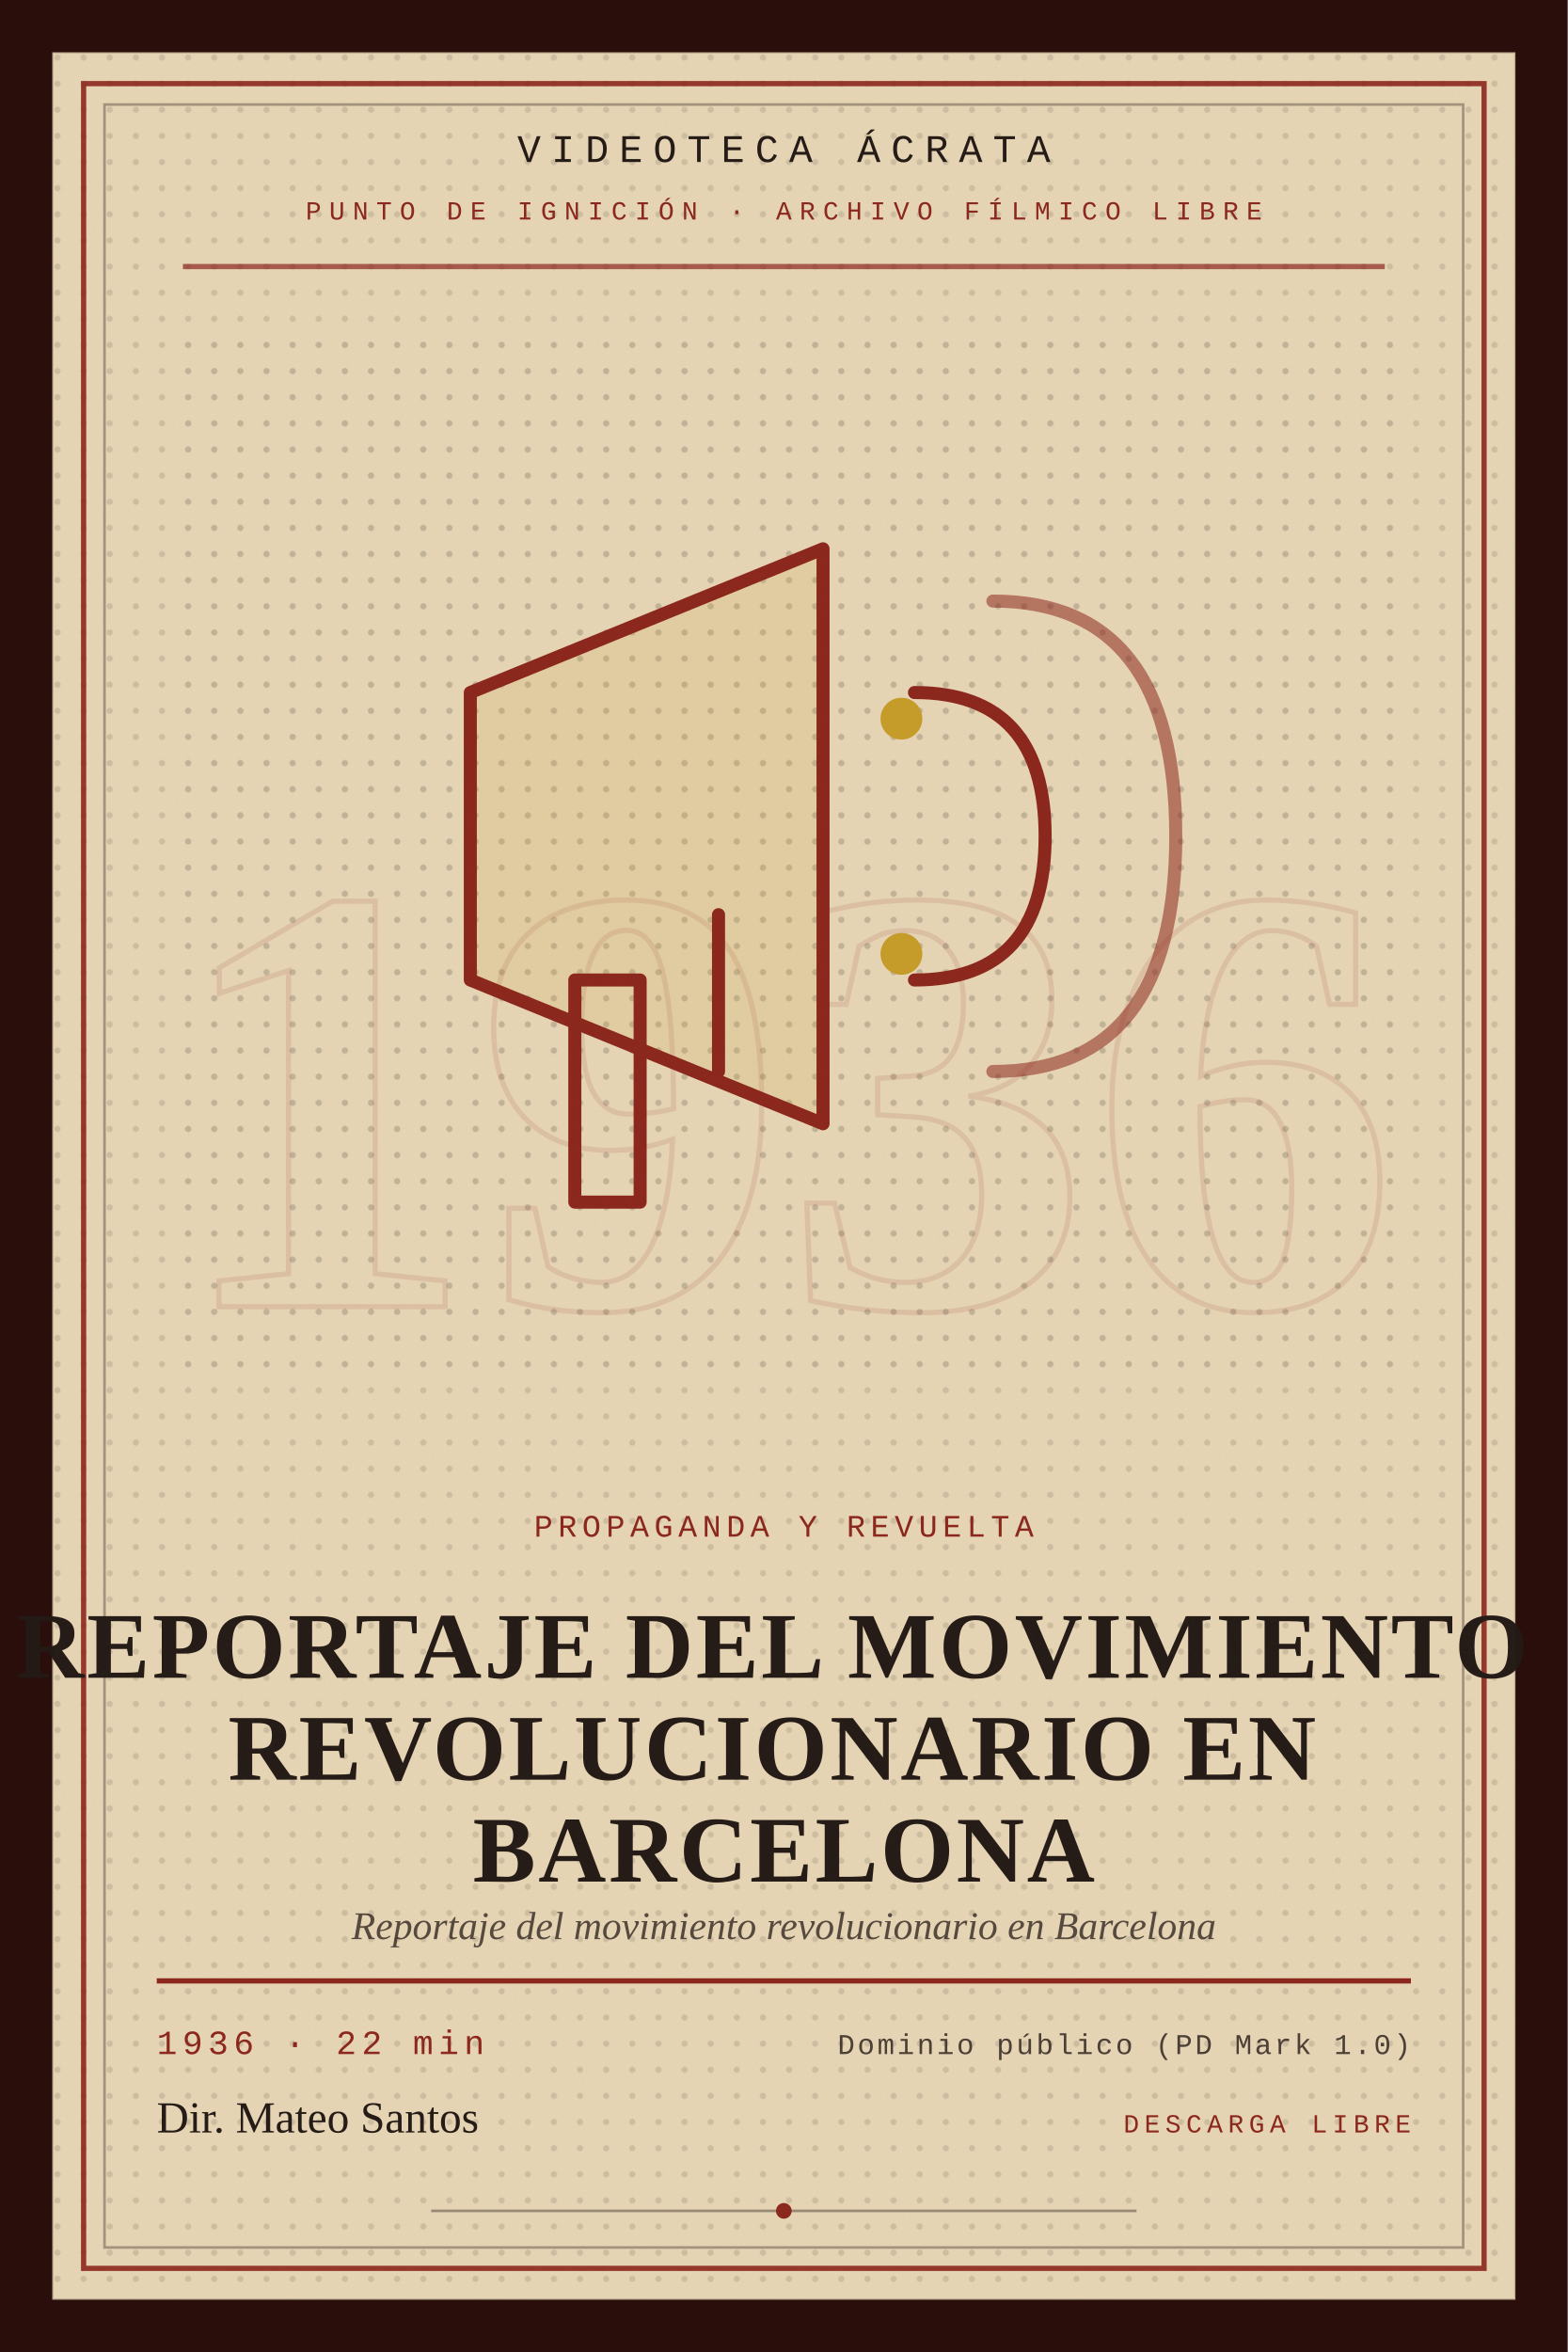
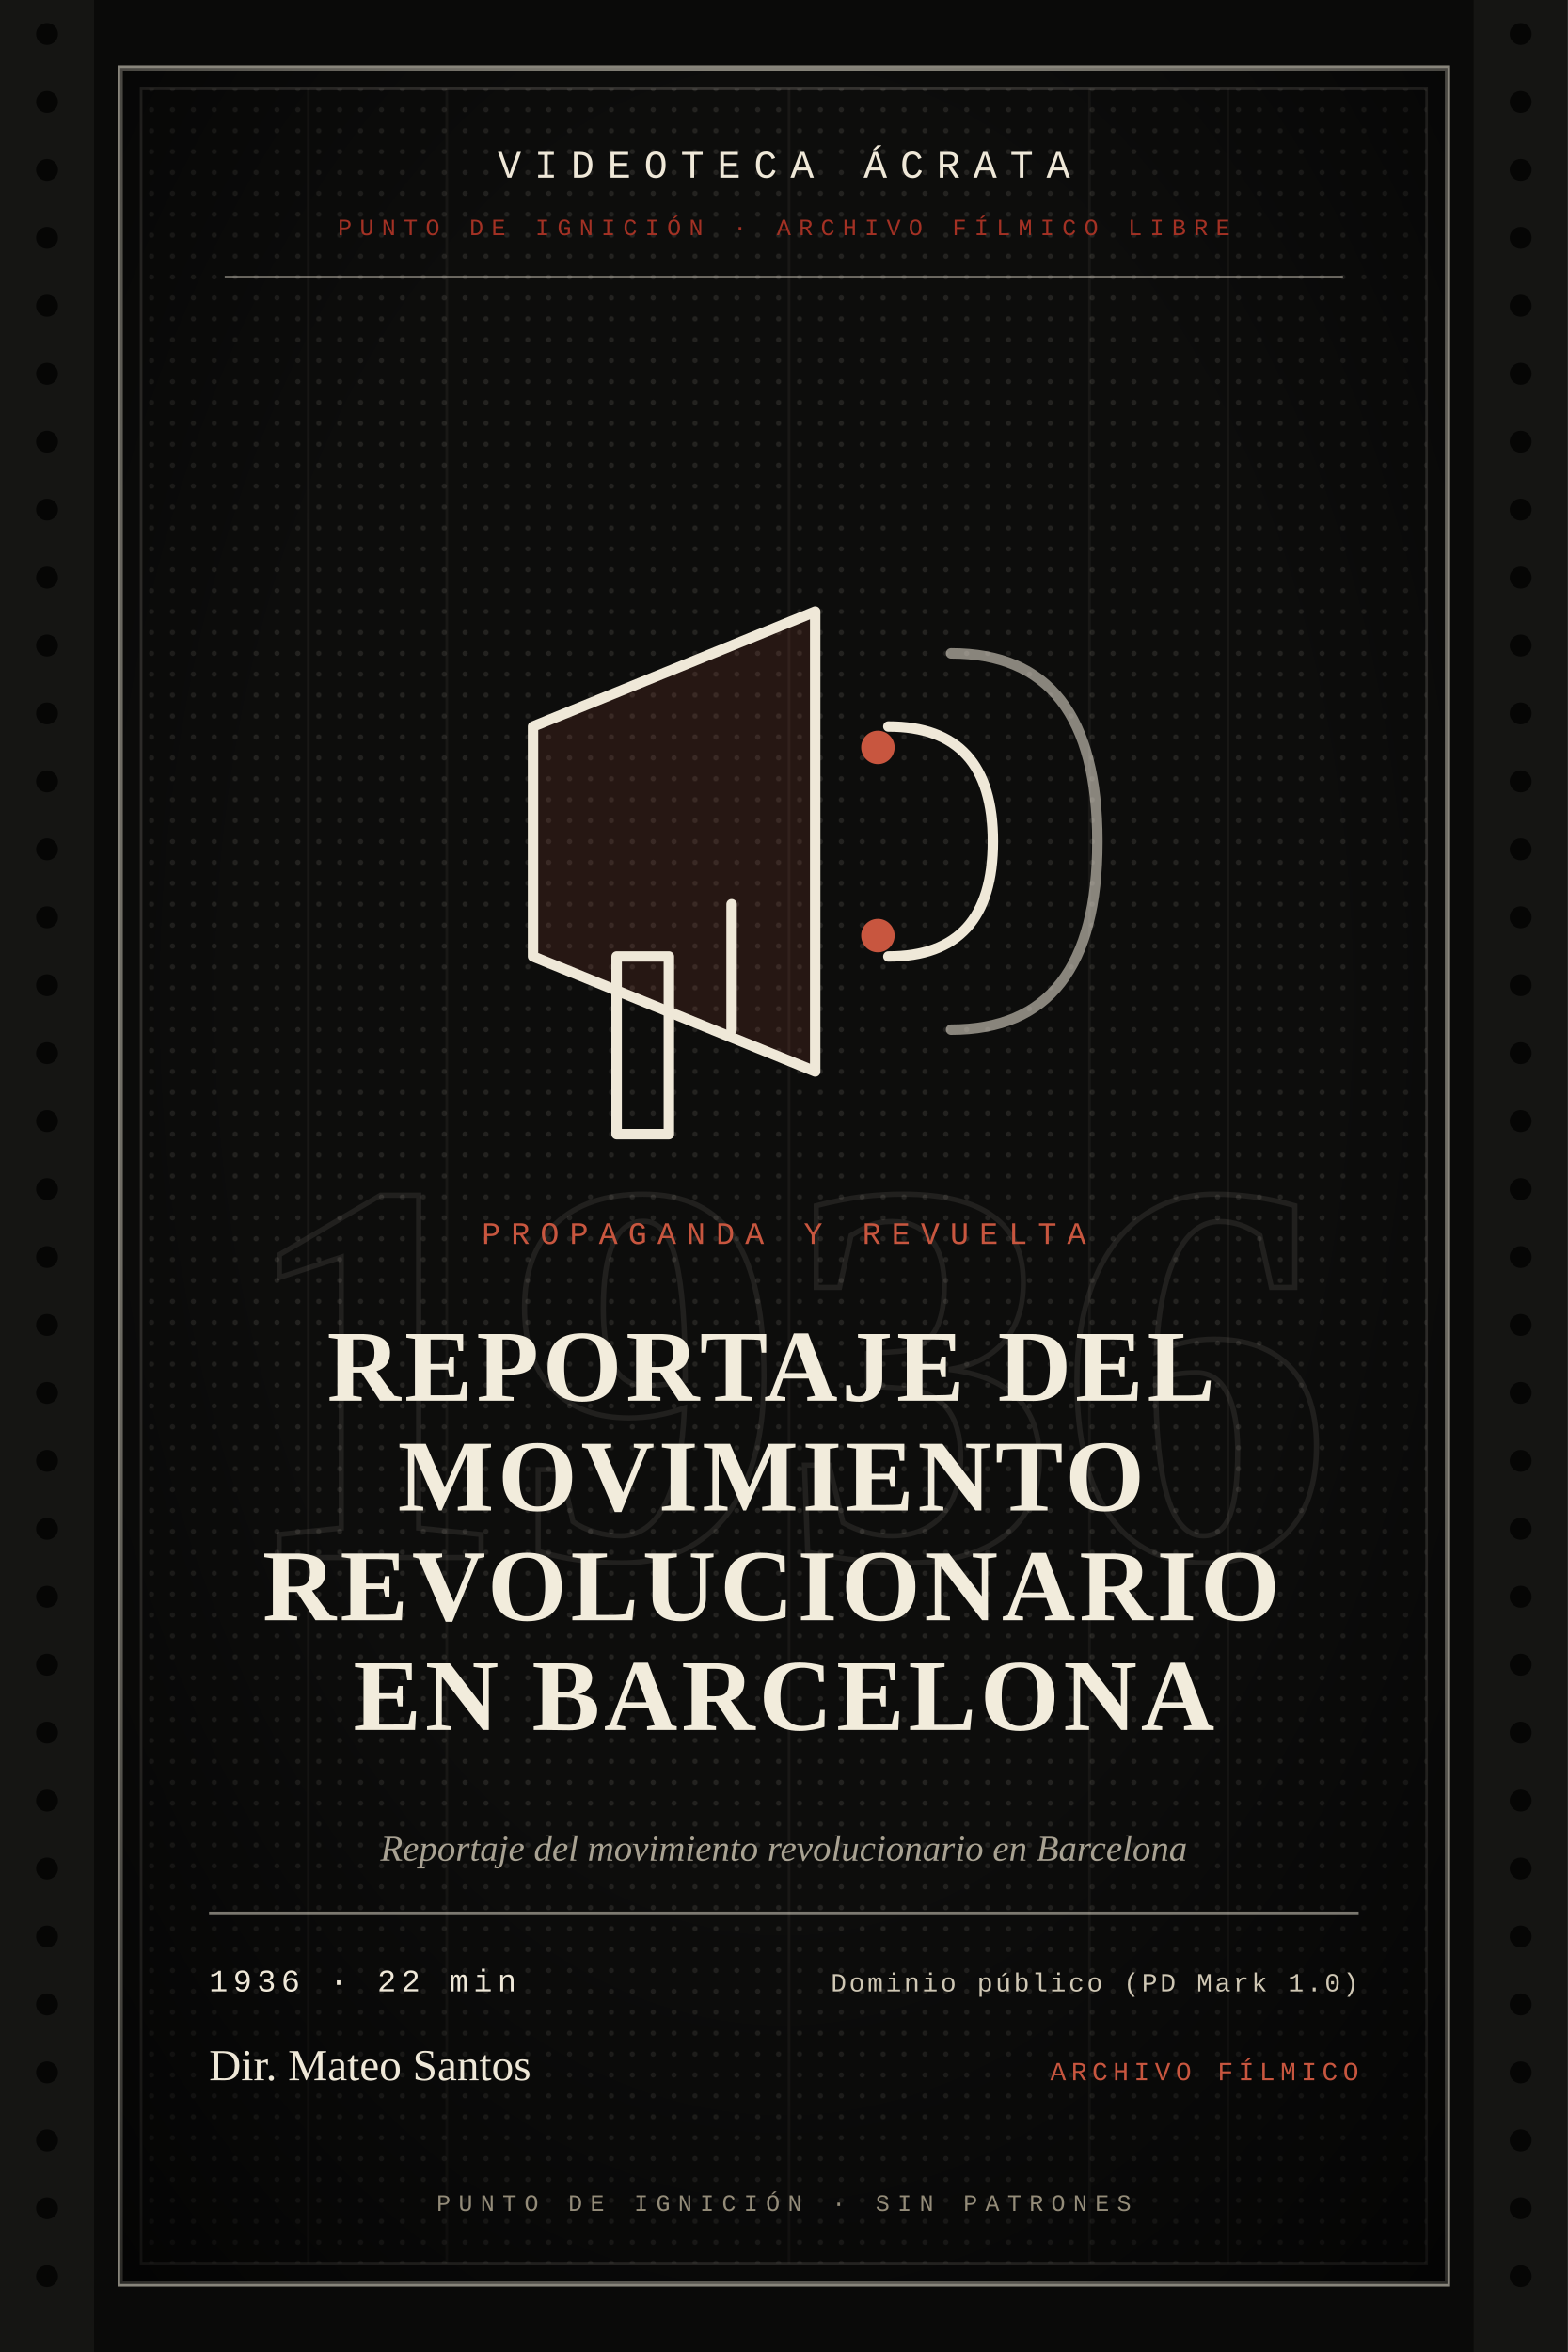
<svg xmlns="http://www.w3.org/2000/svg" viewBox="0 0 600 900" width="600" height="900" role="img" aria-labelledby="titulo-reportaje-movimiento-revolucionario-barcelona desc-reportaje-movimiento-revolucionario-barcelona">
  <defs>
-     <pattern id="trama" width="10" height="10" patternUnits="userSpaceOnUse">
-       <circle cx="2" cy="2" r="1.2" fill="#241a15" opacity=".18" />
+     <pattern id="grano-n" width="8" height="8" patternUnits="userSpaceOnUse">
+       <circle cx="2" cy="2" r="1" fill="#f2ecdc" opacity=".14" />
    </pattern>
-     <filter id="grano" x="0" y="0" width="100%" height="100%">
-       <feTurbulence type="fractalNoise" baseFrequency=".85" numOctaves="3" stitchTiles="stitch" result="ruido" />
-       <feColorMatrix in="ruido" type="saturate" values="0" result="gris" />
-       <feComponentTransfer in="gris" result="tenue">
-         <feFuncA type="table" tableValues="0 .12" />
-       </feComponentTransfer>
-       <feBlend in="SourceGraphic" in2="tenue" mode="multiply" />
-     </filter>
+     <radialGradient id="vineta-n" cx=".5" cy=".42" r=".78">
+       <stop offset="52%" stop-color="#000" stop-opacity="0" />
+       <stop offset="100%" stop-color="#000" stop-opacity=".72" />
+     </radialGradient>
  </defs>
-   <rect width="600" height="900" fill="#2a0e0b" />
-   <rect x="20" y="20" width="560" height="860" fill="#e6d4b4" />
-   <rect x="20" y="20" width="560" height="860" fill="url(#trama)" opacity=".7" />
-   <rect x="32" y="32" width="536" height="836" fill="none" stroke="#8b261b" stroke-width="2" opacity=".9" />
-   <rect x="40" y="40" width="520" height="820" fill="none" stroke="#241a15" stroke-width="1" opacity=".35" />
-   <text x="300" y="62" text-anchor="middle" font-family="'Special Elite', 'Courier New', monospace" font-size="15" letter-spacing="4" fill="#241a15">VIDEOTECA ÁCRATA</text>
-   <text x="300" y="84" text-anchor="middle" font-family="'Special Elite', 'Courier New', monospace" font-size="10" letter-spacing="3" fill="#8b261b">PUNTO DE IGNICIÓN · ARCHIVO FÍLMICO LIBRE</text>
-   <path d="M70 102 L530 102" stroke="#8b261b" stroke-width="2" opacity=".7" />
-   <text x="300" y="500" text-anchor="middle" font-family="Georgia, 'Times New Roman', serif" font-weight="700" font-size="235" fill="none" stroke="#8b261b" stroke-width="2" opacity=".12">1936</text>
-   <rect x="65" y="125" width="470" height="405" fill="url(#trama)" opacity=".4" />
-   <g transform="translate(300 320) scale(1)">
+   <rect width="600" height="900" fill="#0a0a09" />
+   <rect x="0" y="0" width="36" height="900" fill="#151513" />
+   <rect x="564" y="0" width="36" height="900" fill="#151513" />
+   <g fill="#060605">
+     <circle cx="18" cy="13" r="4.2" />
+     <circle cx="582" cy="13" r="4.2" />
+     <circle cx="18" cy="39" r="4.2" />
+     <circle cx="582" cy="39" r="4.2" />
+     <circle cx="18" cy="65" r="4.2" />
+     <circle cx="582" cy="65" r="4.2" />
+     <circle cx="18" cy="91" r="4.2" />
+     <circle cx="582" cy="91" r="4.2" />
+     <circle cx="18" cy="117" r="4.2" />
+     <circle cx="582" cy="117" r="4.2" />
+     <circle cx="18" cy="143" r="4.2" />
+     <circle cx="582" cy="143" r="4.2" />
+     <circle cx="18" cy="169" r="4.2" />
+     <circle cx="582" cy="169" r="4.2" />
+     <circle cx="18" cy="195" r="4.2" />
+     <circle cx="582" cy="195" r="4.2" />
+     <circle cx="18" cy="221" r="4.2" />
+     <circle cx="582" cy="221" r="4.2" />
+     <circle cx="18" cy="247" r="4.2" />
+     <circle cx="582" cy="247" r="4.2" />
+     <circle cx="18" cy="273" r="4.2" />
+     <circle cx="582" cy="273" r="4.2" />
+     <circle cx="18" cy="299" r="4.2" />
+     <circle cx="582" cy="299" r="4.2" />
+     <circle cx="18" cy="325" r="4.2" />
+     <circle cx="582" cy="325" r="4.2" />
+     <circle cx="18" cy="351" r="4.2" />
+     <circle cx="582" cy="351" r="4.2" />
+     <circle cx="18" cy="377" r="4.2" />
+     <circle cx="582" cy="377" r="4.2" />
+     <circle cx="18" cy="403" r="4.2" />
+     <circle cx="582" cy="403" r="4.2" />
+     <circle cx="18" cy="429" r="4.2" />
+     <circle cx="582" cy="429" r="4.2" />
+     <circle cx="18" cy="455" r="4.2" />
+     <circle cx="582" cy="455" r="4.2" />
+     <circle cx="18" cy="481" r="4.2" />
+     <circle cx="582" cy="481" r="4.2" />
+     <circle cx="18" cy="507" r="4.2" />
+     <circle cx="582" cy="507" r="4.2" />
+     <circle cx="18" cy="533" r="4.2" />
+     <circle cx="582" cy="533" r="4.2" />
+     <circle cx="18" cy="559" r="4.2" />
+     <circle cx="582" cy="559" r="4.2" />
+     <circle cx="18" cy="585" r="4.2" />
+     <circle cx="582" cy="585" r="4.2" />
+     <circle cx="18" cy="611" r="4.2" />
+     <circle cx="582" cy="611" r="4.2" />
+     <circle cx="18" cy="637" r="4.2" />
+     <circle cx="582" cy="637" r="4.2" />
+     <circle cx="18" cy="663" r="4.2" />
+     <circle cx="582" cy="663" r="4.2" />
+     <circle cx="18" cy="689" r="4.2" />
+     <circle cx="582" cy="689" r="4.2" />
+     <circle cx="18" cy="715" r="4.2" />
+     <circle cx="582" cy="715" r="4.2" />
+     <circle cx="18" cy="741" r="4.2" />
+     <circle cx="582" cy="741" r="4.2" />
+     <circle cx="18" cy="767" r="4.2" />
+     <circle cx="582" cy="767" r="4.2" />
+     <circle cx="18" cy="793" r="4.2" />
+     <circle cx="582" cy="793" r="4.2" />
+     <circle cx="18" cy="819" r="4.2" />
+     <circle cx="582" cy="819" r="4.2" />
+     <circle cx="18" cy="845" r="4.2" />
+     <circle cx="582" cy="845" r="4.2" />
+     <circle cx="18" cy="871" r="4.2" />
+     <circle cx="582" cy="871" r="4.2" />
+   </g>
+   <rect x="46" y="26" width="508" height="848" fill="#0d0d0c" stroke="#efe8d8" stroke-width="2" stroke-opacity=".55" />
+   <rect x="54" y="34" width="492" height="832" fill="none" stroke="#efe8d8" stroke-width="1" stroke-opacity=".18" />
+   <rect x="54" y="34" width="492" height="832" fill="url(#grano-n)" opacity=".7" />
+   <g stroke="#efe8d8" stroke-opacity=".055" stroke-width="1">
+     <path d="M118 34V866" />
+     <path d="M171 34V866" />
+     <path d="M302 34V866" />
+     <path d="M417 34V866" />
+     <path d="M470 34V866" />
+   </g>
+   <rect x="46" y="26" width="508" height="848" fill="url(#vineta-n)" />
+   <text x="300" y="68" text-anchor="middle" font-family="'Courier Prime', 'Courier New', monospace" font-size="15" letter-spacing="5" fill="#efe8d8">VIDEOTECA ÁCRATA</text>
+   <text x="300" y="90" text-anchor="middle" font-family="'Courier Prime', 'Courier New', monospace" font-size="9" letter-spacing="3" fill="#a33124">PUNTO DE IGNICIÓN · ARCHIVO FÍLMICO LIBRE</text>
+   <path d="M86 106 L514 106" stroke="#efe8d8" stroke-width="1" stroke-opacity=".42" />
+   <text x="300" y="596" text-anchor="middle" font-family="Georgia, 'Times New Roman', serif" font-weight="700" font-size="210" fill="none" stroke="#efe8d8" stroke-width="2" stroke-opacity=".09">1936</text>
+   <g transform="translate(300 322) scale(0.8)">
    <g>
-       <path d="M-120 -55 L15 -110 L15 110 L-120 55 Z" fill="#c59b27" opacity=".14" />
-       <path d="M-120 -55 L15 -110 L15 110 L-120 55 Z" fill="none" stroke="#8b261b" stroke-width="5" stroke-linecap="round" stroke-linejoin="round" />
-       <path d="M-80 55 L-55 55 L-55 140 L-80 140 Z" fill="none" stroke="#8b261b" stroke-width="5" stroke-linecap="round" stroke-linejoin="round" />
-       <path d="M-25 30 L-25 90" fill="none" stroke="#8b261b" stroke-width="5" stroke-linecap="round" stroke-linejoin="round" />
-       <path d="M50 -55 Q100 -55 100 0 Q100 55 50 55" fill="none" stroke="#8b261b" stroke-width="5" stroke-linecap="round" stroke-linejoin="round" />
-       <path d="M80 -90 Q150 -90 150 0 Q150 90 80 90" fill="none" stroke="#8b261b" stroke-width="5" stroke-linecap="round" stroke-linejoin="round" opacity=".55" />
-       <circle cx="45" cy="-45" r="8" fill="#c59b27" />
-       <circle cx="45" cy="45" r="8" fill="#c59b27" />
+       <path d="M-120 -55 L15 -110 L15 110 L-120 55 Z" fill="#c8563f" opacity=".14" />
+       <path d="M-120 -55 L15 -110 L15 110 L-120 55 Z" fill="none" stroke="#efe8d8" stroke-width="5" stroke-linecap="round" stroke-linejoin="round" />
+       <path d="M-80 55 L-55 55 L-55 140 L-80 140 Z" fill="none" stroke="#efe8d8" stroke-width="5" stroke-linecap="round" stroke-linejoin="round" />
+       <path d="M-25 30 L-25 90" fill="none" stroke="#efe8d8" stroke-width="5" stroke-linecap="round" stroke-linejoin="round" />
+       <path d="M50 -55 Q100 -55 100 0 Q100 55 50 55" fill="none" stroke="#efe8d8" stroke-width="5" stroke-linecap="round" stroke-linejoin="round" />
+       <path d="M80 -90 Q150 -90 150 0 Q150 90 80 90" fill="none" stroke="#efe8d8" stroke-width="5" stroke-linecap="round" stroke-linejoin="round" opacity=".55" />
+       <circle cx="45" cy="-45" r="8" fill="#c8563f" />
+       <circle cx="45" cy="45" r="8" fill="#c8563f" />
    </g>
  </g>
-   <text x="300" y="588" text-anchor="middle" font-family="'Special Elite', 'Courier New', monospace" font-size="12" letter-spacing="2" fill="#8b261b">PROPAGANDA Y REVUELTA</text>
-   <text text-anchor="middle" font-family="Georgia, 'Times New Roman', serif" font-weight="700" font-size="36" letter-spacing="1" fill="#241a15">
-     <tspan x="300" y="642">REPORTAJE DEL MOVIMIENTO</tspan>
-     <tspan x="300" y="681">REVOLUCIONARIO EN</tspan>
-     <tspan x="300" y="720">BARCELONA</tspan>
+   <text x="300" y="476" text-anchor="middle" font-family="'Courier Prime', 'Courier New', monospace" font-size="12" letter-spacing="4" fill="#c8563f">PROPAGANDA Y REVUELTA</text>
+   <text text-anchor="middle" font-family="Georgia, 'Times New Roman', serif" font-weight="700" font-size="39" letter-spacing="1.5" fill="#f2ecdc">
+     <tspan x="300" y="536">REPORTAJE DEL</tspan>
+     <tspan x="300" y="578">MOVIMIENTO</tspan>
+     <tspan x="300" y="620">REVOLUCIONARIO</tspan>
+     <tspan x="300" y="662">EN BARCELONA</tspan>
  </text>
-   <text x="300" y="742" text-anchor="middle" font-family="Georgia, 'Times New Roman', serif" font-style="italic" font-size="15" fill="#241a15" opacity=".75">Reportaje del movimiento revolucionario en Barcelona</text>
-   <path d="M60 758 L540 758" stroke="#8b261b" stroke-width="2" />
-   <text x="60" y="786" font-family="'Special Elite', 'Courier New', monospace" font-size="13" letter-spacing="2" fill="#8b261b">1936 · 22 min</text>
-   <text x="540" y="786" text-anchor="end" font-family="'Special Elite', 'Courier New', monospace" font-size="11" letter-spacing="1" fill="#241a15" opacity=".8">Dominio público (PD Mark 1.0)</text>
-   <text x="60" y="816" font-family="Georgia, 'Times New Roman', serif" font-size="17" fill="#241a15">Dir. Mateo Santos</text>
-   <text x="540" y="816" text-anchor="end" font-family="'Special Elite', 'Courier New', monospace" font-size="10" letter-spacing="2" fill="#8b261b">DESCARGA LIBRE</text>
-   <g transform="translate(300 846)">
-     <path d="M-135 0 L135 0" stroke="#241a15" stroke-width="1" opacity=".4" />
-     <circle cx="0" cy="0" r="3" fill="#8b261b" />
-   </g>
-   <rect x="20" y="20" width="560" height="860" fill="none" stroke="#241a15" stroke-width="1" opacity=".2" filter="url(#grano)" />
+   <text x="300" y="712" text-anchor="middle" font-family="Georgia, 'Times New Roman', serif" font-style="italic" font-size="14" fill="#cfc7b4" opacity=".8">Reportaje del movimiento revolucionario en Barcelona</text>
+   <path d="M80 732 L520 732" stroke="#efe8d8" stroke-width="1" stroke-opacity=".5" />
+   <text x="80" y="762" font-family="'Courier Prime', 'Courier New', monospace" font-size="12" letter-spacing="2" fill="#efe8d8">1936 · 22 min</text>
+   <text x="520" y="762" text-anchor="end" font-family="'Courier Prime', 'Courier New', monospace" font-size="10" letter-spacing="1" fill="#cfc7b4">Dominio público (PD Mark 1.0)</text>
+   <text x="80" y="796" font-family="Georgia, 'Times New Roman', serif" font-size="17" fill="#efe8d8">Dir. Mateo Santos</text>
+   <text x="520" y="796" text-anchor="end" font-family="'Courier Prime', 'Courier New', monospace" font-size="10" letter-spacing="2" fill="#c8563f">ARCHIVO FÍLMICO</text>
+   <text x="300" y="846" text-anchor="middle" font-family="'Courier Prime', 'Courier New', monospace" font-size="9" letter-spacing="3" fill="#948c79">PUNTO DE IGNICIÓN · SIN PATRONES</text>
</svg>
